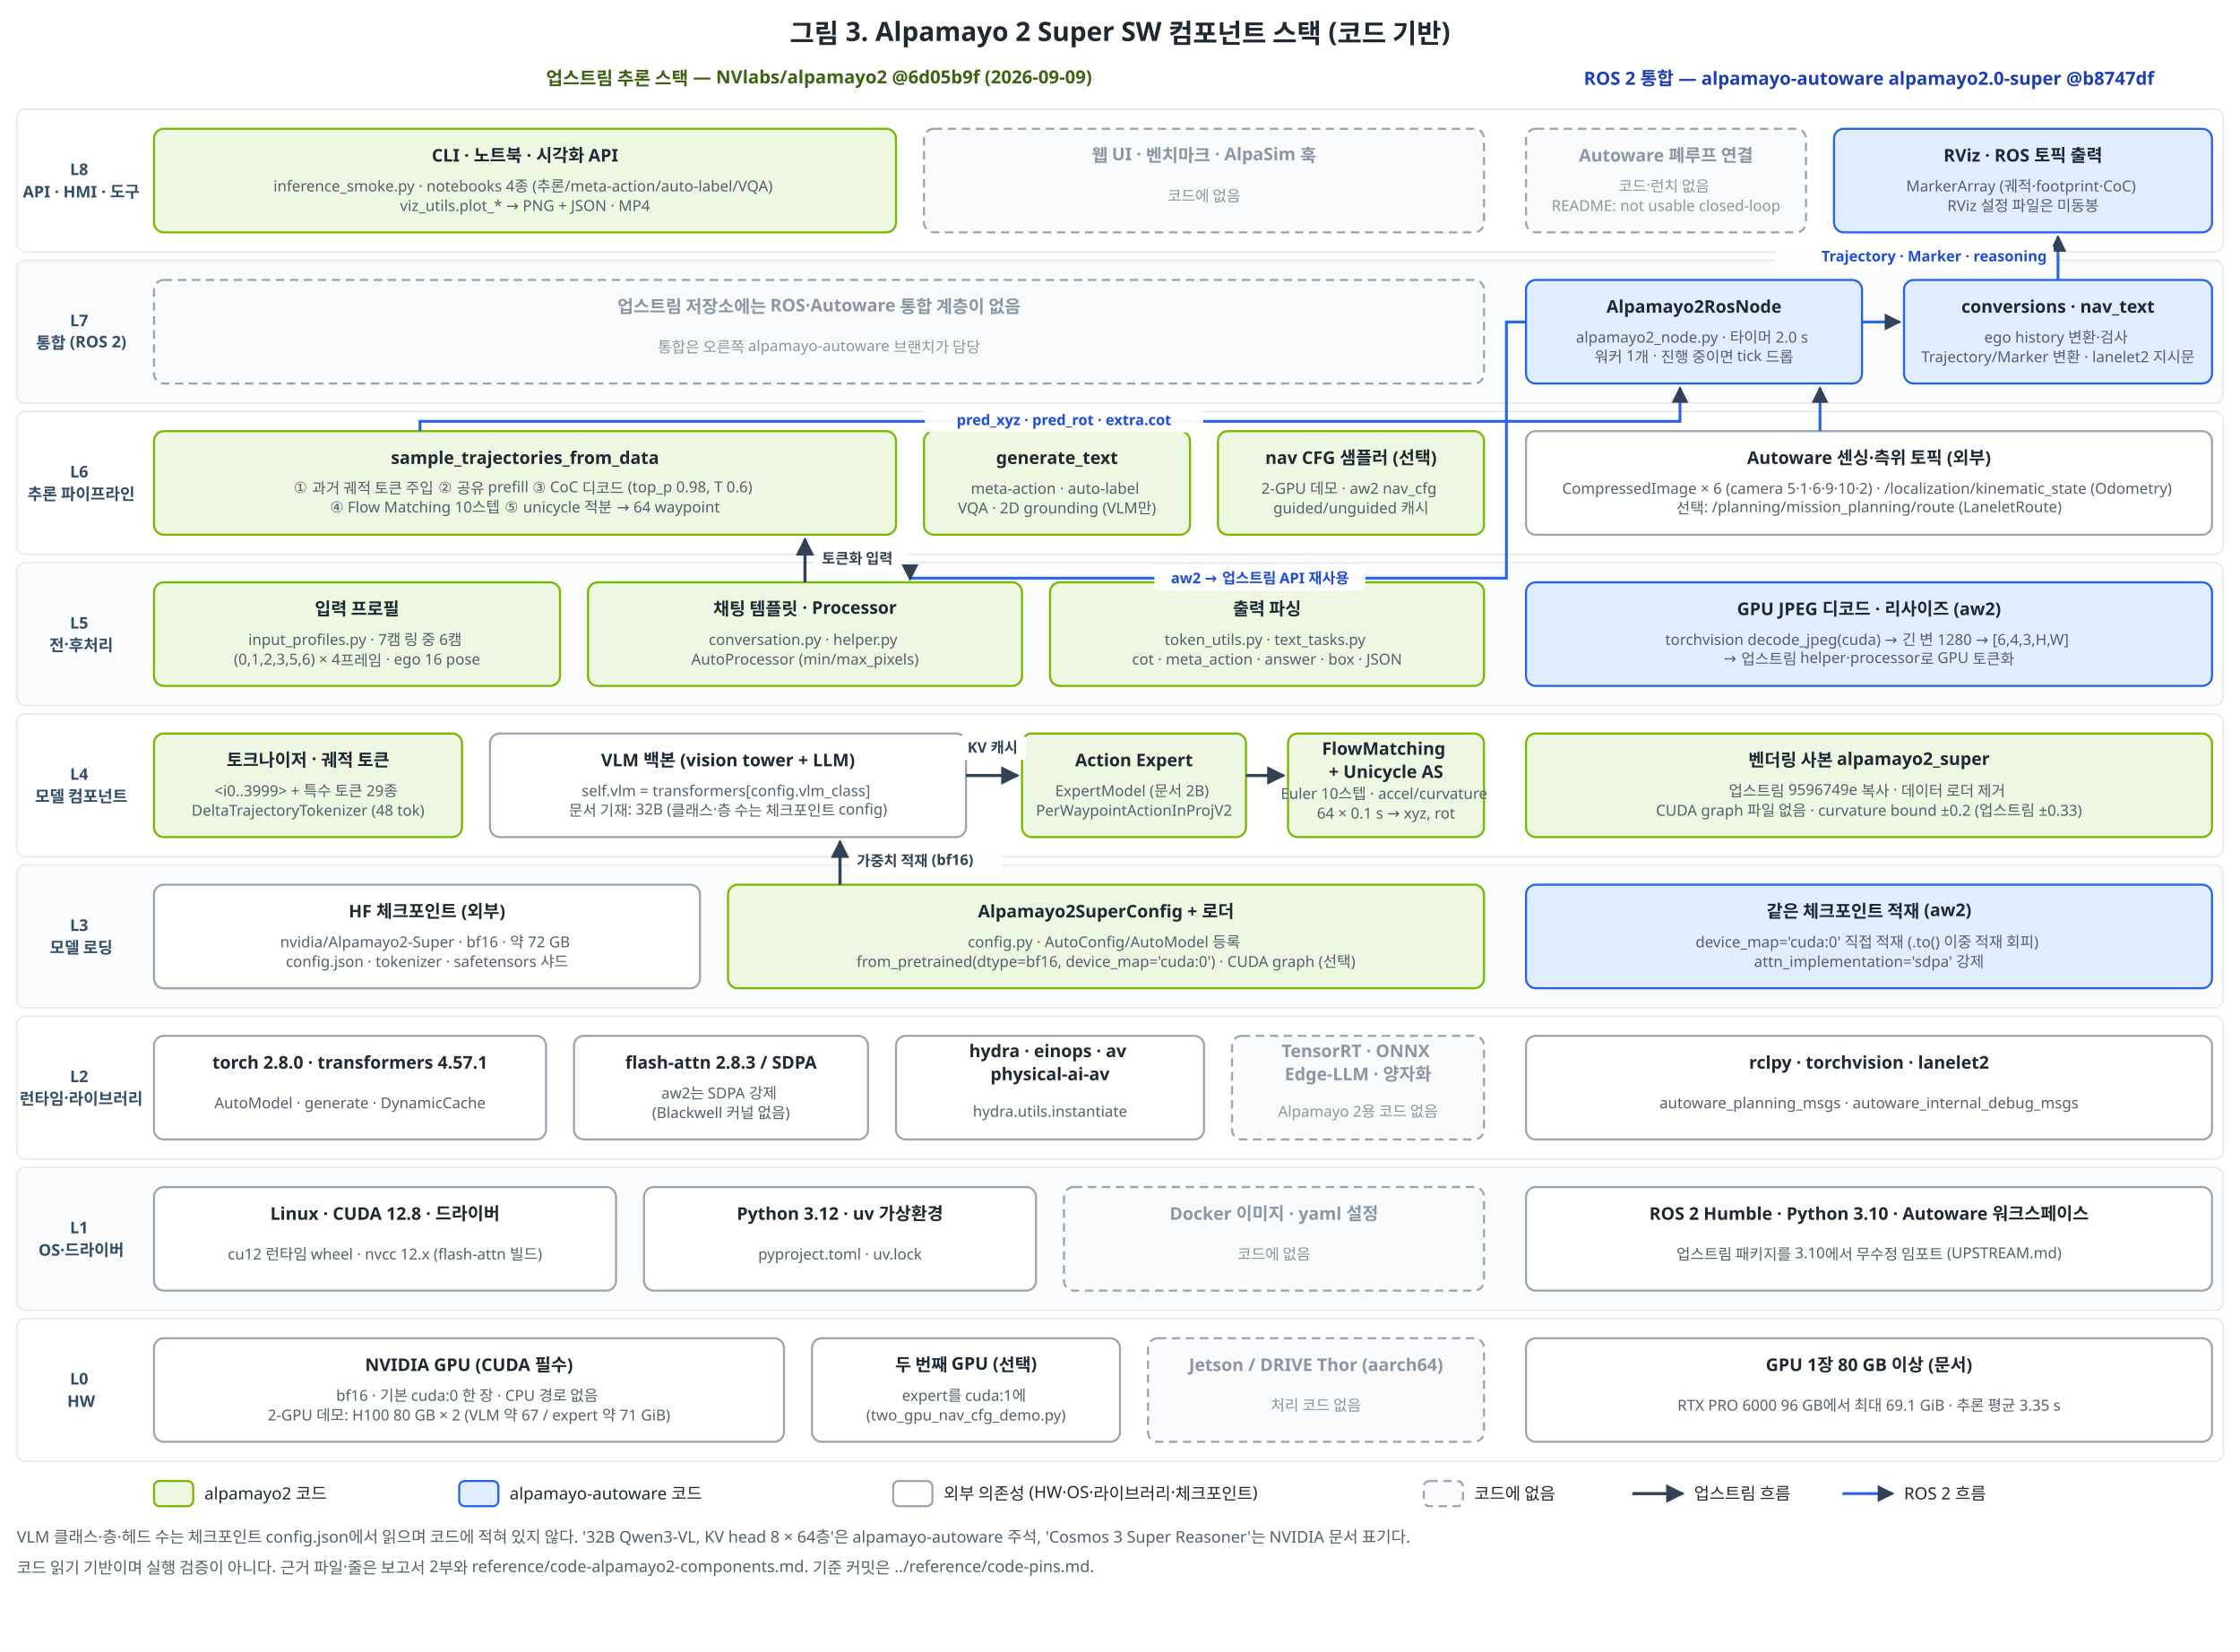
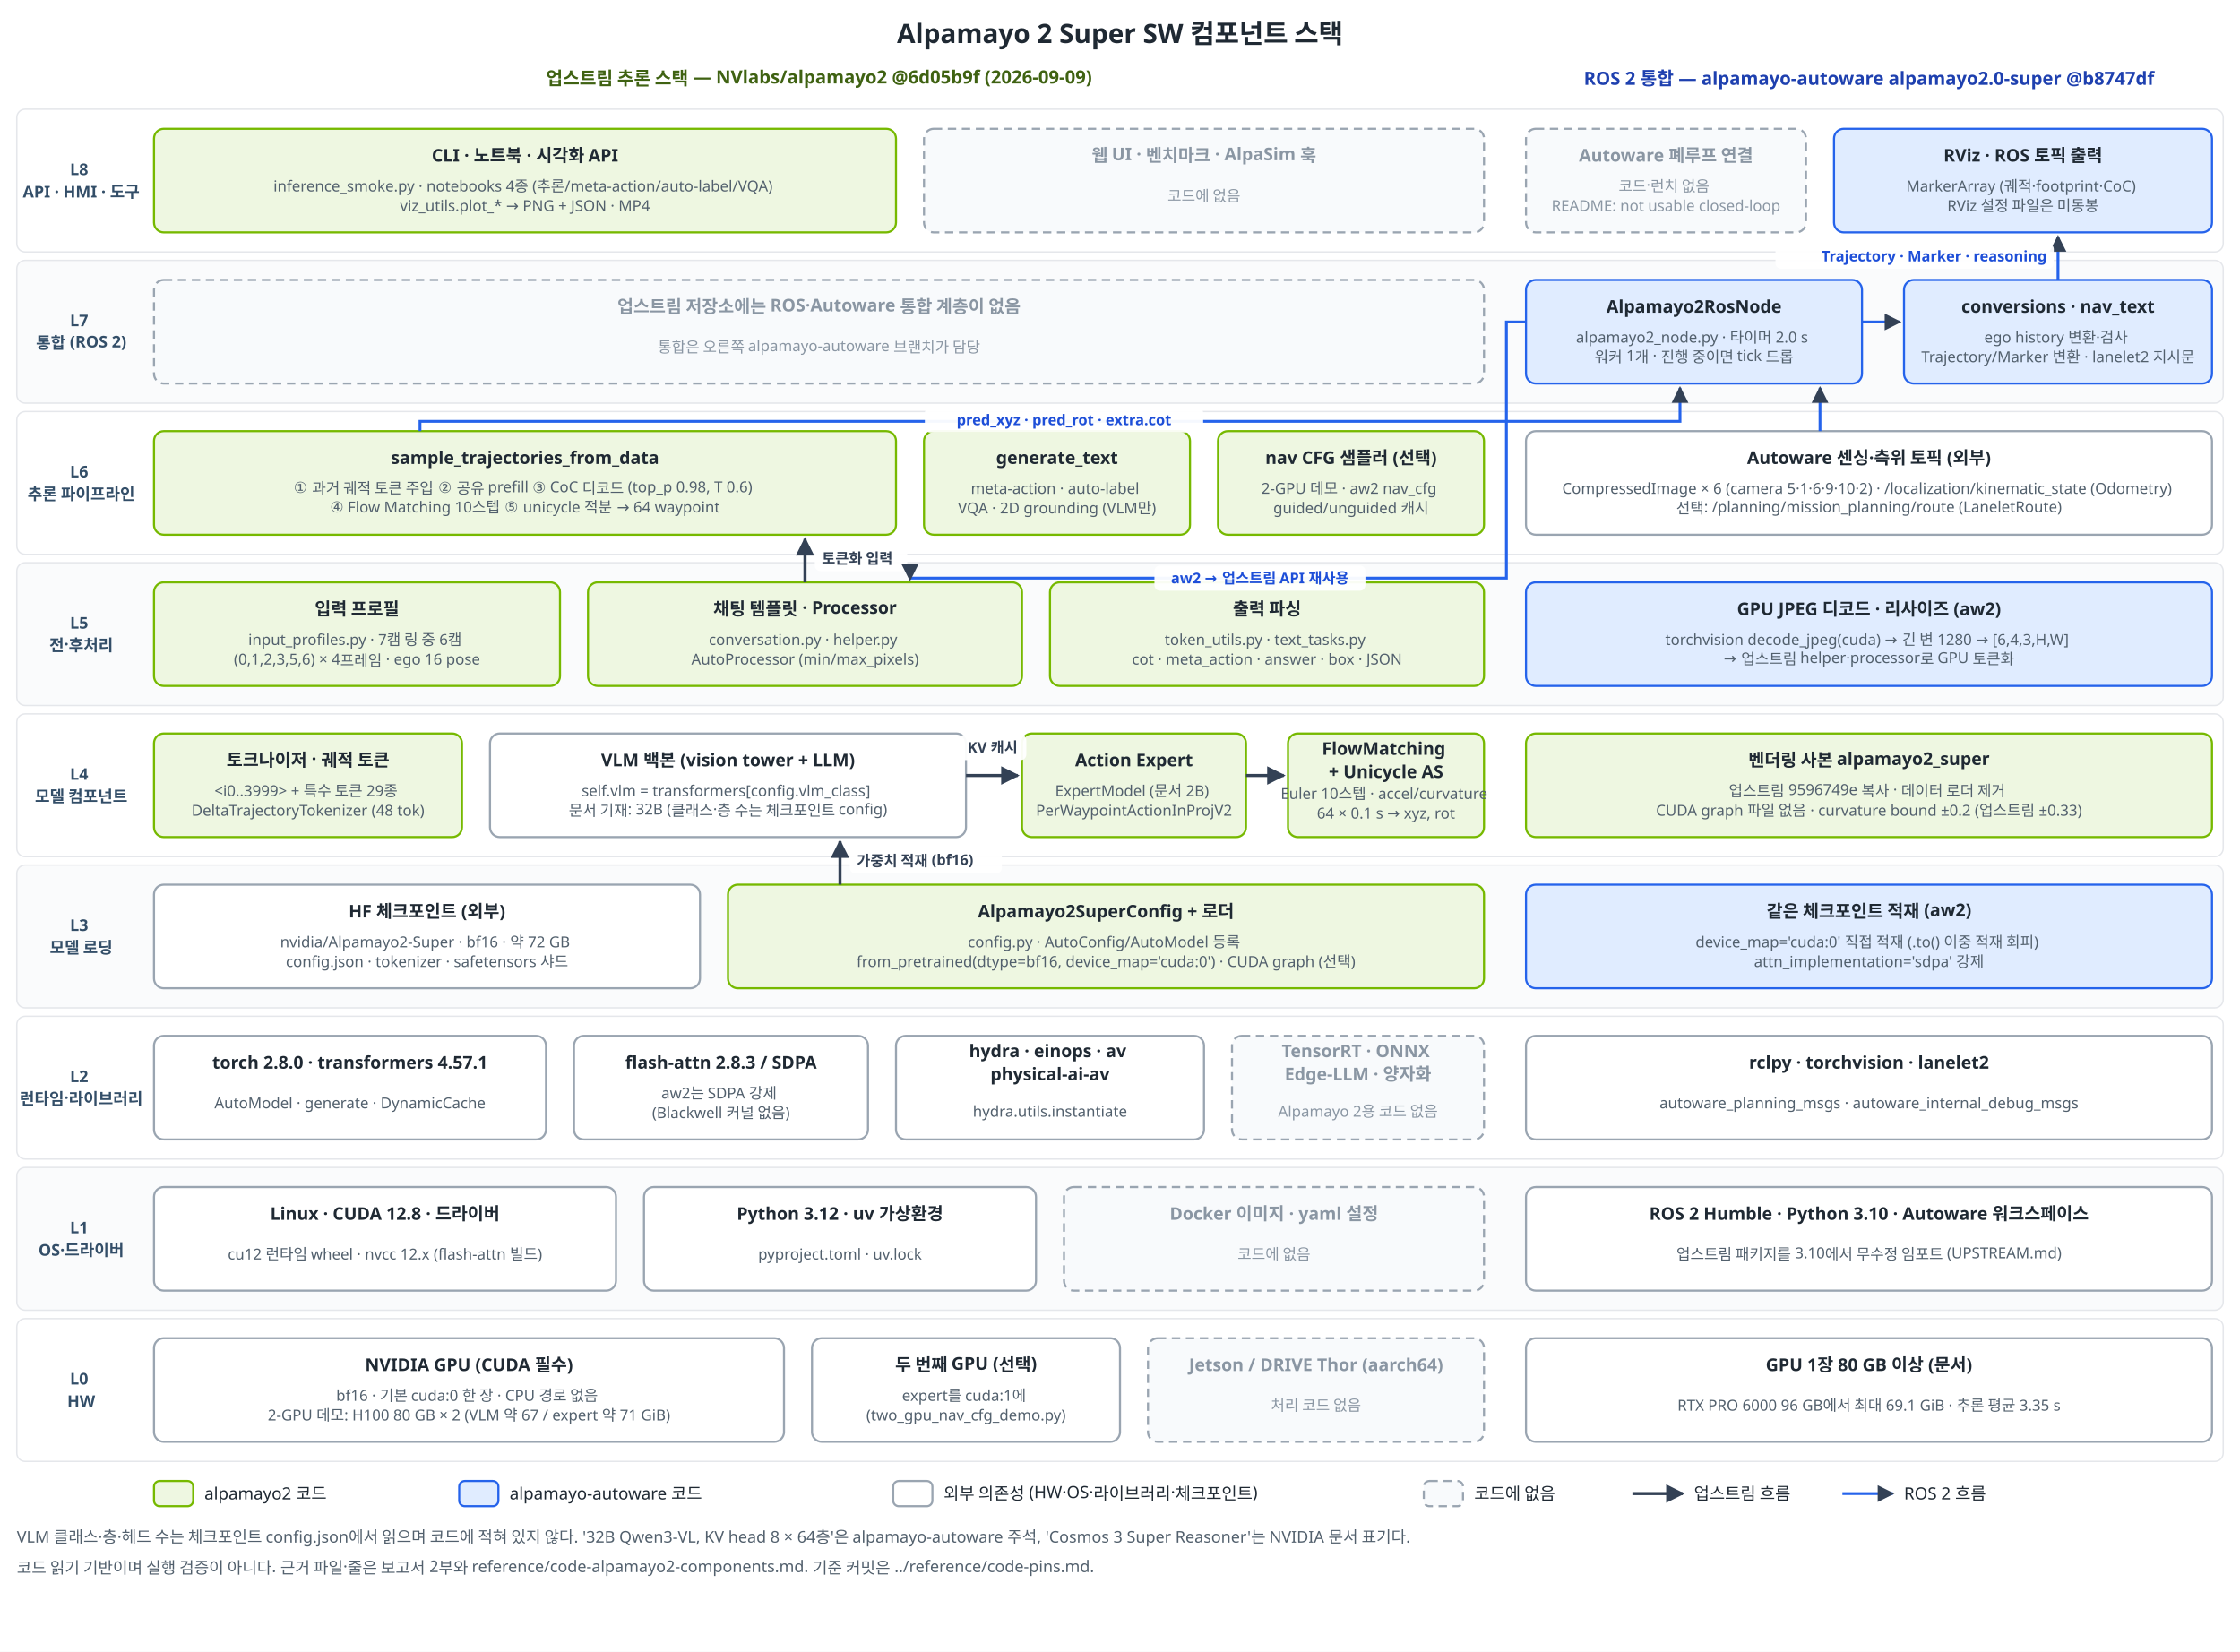
<svg xmlns="http://www.w3.org/2000/svg" viewBox="0 0 1600 1180" width="1600" height="1180" font-family="'Pretendard','Apple SD Gothic Neo','Noto Sans KR','Malgun Gothic',sans-serif" role="img" aria-label="Alpamayo 2 Super SW 컴포넌트 스택">
  <defs>
    <marker id="ah" viewBox="0 0 10 10" refX="9" refY="5" markerWidth="6" markerHeight="6" orient="auto-start-reverse">
      <path d="M0,0 L10,5 L0,10 z" fill="#334155" />
    </marker>
  </defs>
  <rect width="1600" height="1180" fill="#ffffff" />
  <text x="800.0" y="24.0" font-size="19" font-weight="700" text-anchor="middle" fill="#1f2933" dominant-baseline="middle">
-     <tspan x="800.0" dy="0.0">그림 3. Alpamayo 2 Super SW 컴포넌트 스택 (코드 기반)</tspan>
+     <tspan x="800.0" dy="0.0">Alpamayo 2 Super SW 컴포넌트 스택</tspan>
  </text>
  <text x="585.0" y="56.0" font-size="13" font-weight="700" text-anchor="middle" fill="#3f6212" dominant-baseline="middle">
    <tspan x="585.0" dy="0.0">업스트림 추론 스택 — NVlabs/alpamayo2 @6d05b9f (2026-09-09)</tspan>
  </text>
  <text x="1335.0" y="56.0" font-size="13" font-weight="700" text-anchor="middle" fill="#1e40af" dominant-baseline="middle">
    <tspan x="1335.0" dy="0.0">ROS 2 통합 — alpamayo-autoware alpamayo2.0-super @b8747df</tspan>
  </text>
  <rect x="12" y="78" width="1576" height="102" rx="6" fill="#ffffff" stroke="#e5e7eb" stroke-width="1" />
  <text x="58.0" y="121.0" font-size="11.5" font-weight="700" text-anchor="middle" fill="#334e68" dominant-baseline="middle">
    <tspan x="58.0" dy="0.0">L8</tspan>
    <tspan x="58.0" dy="16.0">API · HMI · 도구</tspan>
  </text>
  <rect x="12" y="186" width="1576" height="102" rx="6" fill="#fafbfc" stroke="#e5e7eb" stroke-width="1" />
  <text x="58.0" y="229.0" font-size="11.5" font-weight="700" text-anchor="middle" fill="#334e68" dominant-baseline="middle">
    <tspan x="58.0" dy="0.0">L7</tspan>
    <tspan x="58.0" dy="16.0">통합 (ROS 2)</tspan>
  </text>
  <rect x="12" y="294" width="1576" height="102" rx="6" fill="#ffffff" stroke="#e5e7eb" stroke-width="1" />
  <text x="58.0" y="337.0" font-size="11.5" font-weight="700" text-anchor="middle" fill="#334e68" dominant-baseline="middle">
    <tspan x="58.0" dy="0.0">L6</tspan>
    <tspan x="58.0" dy="16.0">추론 파이프라인</tspan>
  </text>
  <rect x="12" y="402" width="1576" height="102" rx="6" fill="#fafbfc" stroke="#e5e7eb" stroke-width="1" />
  <text x="58.0" y="445.0" font-size="11.5" font-weight="700" text-anchor="middle" fill="#334e68" dominant-baseline="middle">
    <tspan x="58.0" dy="0.0">L5</tspan>
    <tspan x="58.0" dy="16.0">전·후처리</tspan>
  </text>
  <rect x="12" y="510" width="1576" height="102" rx="6" fill="#ffffff" stroke="#e5e7eb" stroke-width="1" />
  <text x="58.0" y="553.0" font-size="11.5" font-weight="700" text-anchor="middle" fill="#334e68" dominant-baseline="middle">
    <tspan x="58.0" dy="0.0">L4</tspan>
    <tspan x="58.0" dy="16.0">모델 컴포넌트</tspan>
  </text>
  <rect x="12" y="618" width="1576" height="102" rx="6" fill="#fafbfc" stroke="#e5e7eb" stroke-width="1" />
  <text x="58.0" y="661.0" font-size="11.5" font-weight="700" text-anchor="middle" fill="#334e68" dominant-baseline="middle">
    <tspan x="58.0" dy="0.0">L3</tspan>
    <tspan x="58.0" dy="16.0">모델 로딩</tspan>
  </text>
  <rect x="12" y="726" width="1576" height="102" rx="6" fill="#ffffff" stroke="#e5e7eb" stroke-width="1" />
  <text x="58.0" y="769.0" font-size="11.5" font-weight="700" text-anchor="middle" fill="#334e68" dominant-baseline="middle">
    <tspan x="58.0" dy="0.0">L2</tspan>
    <tspan x="58.0" dy="16.0">런타임·라이브러리</tspan>
  </text>
  <rect x="12" y="834" width="1576" height="102" rx="6" fill="#fafbfc" stroke="#e5e7eb" stroke-width="1" />
  <text x="58.0" y="877.0" font-size="11.5" font-weight="700" text-anchor="middle" fill="#334e68" dominant-baseline="middle">
    <tspan x="58.0" dy="0.0">L1</tspan>
    <tspan x="58.0" dy="16.0">OS·드라이버</tspan>
  </text>
  <rect x="12" y="942" width="1576" height="102" rx="6" fill="#ffffff" stroke="#e5e7eb" stroke-width="1" />
  <text x="58.0" y="985.0" font-size="11.5" font-weight="700" text-anchor="middle" fill="#334e68" dominant-baseline="middle">
    <tspan x="58.0" dy="0.0">L0</tspan>
    <tspan x="58.0" dy="16.0">HW</tspan>
  </text>
  <rect x="110" y="92" width="530" height="74" rx="7" fill="#eef7e1" stroke="#76b900" stroke-width="1.5" />
  <text x="375.0" y="111.0" font-size="12.5" font-weight="700" text-anchor="middle" fill="#1f2933" dominant-baseline="middle">
    <tspan x="375.0" dy="0.0">CLI · 노트북 · 시각화 API</tspan>
  </text>
  <text x="375.0" y="133.0" font-size="10.8" font-weight="400" text-anchor="middle" fill="#52606d" dominant-baseline="middle">
    <tspan x="375.0" dy="0.0">inference_smoke.py · notebooks 4종 (추론/meta-action/auto-label/VQA)</tspan>
    <tspan x="375.0" dy="14.0">viz_utils.plot_* → PNG + JSON · MP4</tspan>
  </text>
  <rect x="660" y="92" width="400" height="74" rx="7" fill="#f8fafc" stroke="#9aa5b1" stroke-width="1.5" stroke-dasharray="6 4" />
  <text x="860.0" y="111.0" font-size="12.5" font-weight="700" text-anchor="middle" fill="#8a96a3" dominant-baseline="middle">
    <tspan x="860.0" dy="0.0">웹 UI · 벤치마크 · AlpaSim 훅</tspan>
  </text>
  <text x="860.0" y="140.0" font-size="10.8" font-weight="400" text-anchor="middle" fill="#8a96a3" dominant-baseline="middle">
    <tspan x="860.0" dy="0.0">코드에 없음</tspan>
  </text>
  <rect x="1090" y="92" width="200" height="74" rx="7" fill="#f8fafc" stroke="#9aa5b1" stroke-width="1.5" stroke-dasharray="6 4" />
  <text x="1190.0" y="111.0" font-size="12.5" font-weight="700" text-anchor="middle" fill="#8a96a3" dominant-baseline="middle">
    <tspan x="1190.0" dy="0.0">Autoware 폐루프 연결</tspan>
  </text>
  <text x="1190.0" y="133.0" font-size="10.8" font-weight="400" text-anchor="middle" fill="#8a96a3" dominant-baseline="middle">
    <tspan x="1190.0" dy="0.0">코드·런치 없음</tspan>
    <tspan x="1190.0" dy="14.0">README: not usable closed-loop</tspan>
  </text>
  <rect x="1310" y="92" width="270" height="74" rx="7" fill="#e0ecff" stroke="#2563eb" stroke-width="1.5" />
  <text x="1445.0" y="111.0" font-size="12.5" font-weight="700" text-anchor="middle" fill="#1f2933" dominant-baseline="middle">
    <tspan x="1445.0" dy="0.0">RViz · ROS 토픽 출력</tspan>
  </text>
  <text x="1445.0" y="133.0" font-size="10.8" font-weight="400" text-anchor="middle" fill="#52606d" dominant-baseline="middle">
    <tspan x="1445.0" dy="0.0">MarkerArray (궤적·footprint·CoC)</tspan>
    <tspan x="1445.0" dy="14.0">RViz 설정 파일은 미동봉</tspan>
  </text>
  <rect x="110" y="200" width="950" height="74" rx="7" fill="#f8fafc" stroke="#9aa5b1" stroke-width="1.5" stroke-dasharray="6 4" />
  <text x="585.0" y="219.0" font-size="12.5" font-weight="700" text-anchor="middle" fill="#8a96a3" dominant-baseline="middle">
    <tspan x="585.0" dy="0.0">업스트림 저장소에는 ROS·Autoware 통합 계층이 없음</tspan>
  </text>
  <text x="585.0" y="248.0" font-size="10.8" font-weight="400" text-anchor="middle" fill="#8a96a3" dominant-baseline="middle">
    <tspan x="585.0" dy="0.0">통합은 오른쪽 alpamayo-autoware 브랜치가 담당</tspan>
  </text>
  <rect x="1090" y="200" width="240" height="74" rx="7" fill="#e0ecff" stroke="#2563eb" stroke-width="1.5" />
  <text x="1210.0" y="219.0" font-size="12.5" font-weight="700" text-anchor="middle" fill="#1f2933" dominant-baseline="middle">
    <tspan x="1210.0" dy="0.0">Alpamayo2RosNode</tspan>
  </text>
  <text x="1210.0" y="241.0" font-size="10.8" font-weight="400" text-anchor="middle" fill="#52606d" dominant-baseline="middle">
    <tspan x="1210.0" dy="0.0">alpamayo2_node.py · 타이머 2.0 s</tspan>
    <tspan x="1210.0" dy="14.0">워커 1개 · 진행 중이면 tick 드롭</tspan>
  </text>
  <rect x="1360" y="200" width="220" height="74" rx="7" fill="#e0ecff" stroke="#2563eb" stroke-width="1.5" />
  <text x="1470.0" y="219.0" font-size="12.5" font-weight="700" text-anchor="middle" fill="#1f2933" dominant-baseline="middle">
    <tspan x="1470.0" dy="0.0">conversions · nav_text</tspan>
  </text>
  <text x="1470.0" y="241.0" font-size="10.8" font-weight="400" text-anchor="middle" fill="#52606d" dominant-baseline="middle">
    <tspan x="1470.0" dy="0.0">ego history 변환·검사</tspan>
    <tspan x="1470.0" dy="14.0">Trajectory/Marker 변환 · lanelet2 지시문</tspan>
  </text>
  <rect x="110" y="308" width="530" height="74" rx="7" fill="#eef7e1" stroke="#76b900" stroke-width="1.5" />
  <text x="375.0" y="327.0" font-size="12.5" font-weight="700" text-anchor="middle" fill="#1f2933" dominant-baseline="middle">
    <tspan x="375.0" dy="0.0">sample_trajectories_from_data</tspan>
  </text>
  <text x="375.0" y="349.0" font-size="10.8" font-weight="400" text-anchor="middle" fill="#52606d" dominant-baseline="middle">
    <tspan x="375.0" dy="0.0">① 과거 궤적 토큰 주입 ② 공유 prefill ③ CoC 디코드 (top_p 0.98, T 0.6)</tspan>
    <tspan x="375.0" dy="14.0">④ Flow Matching 10스텝 ⑤ unicycle 적분 → 64 waypoint</tspan>
  </text>
  <rect x="660" y="308" width="190" height="74" rx="7" fill="#eef7e1" stroke="#76b900" stroke-width="1.5" />
  <text x="755.0" y="327.0" font-size="12.5" font-weight="700" text-anchor="middle" fill="#1f2933" dominant-baseline="middle">
    <tspan x="755.0" dy="0.0">generate_text</tspan>
  </text>
  <text x="755.0" y="349.0" font-size="10.8" font-weight="400" text-anchor="middle" fill="#52606d" dominant-baseline="middle">
    <tspan x="755.0" dy="0.0">meta-action · auto-label</tspan>
    <tspan x="755.0" dy="14.0">VQA · 2D grounding (VLM만)</tspan>
  </text>
  <rect x="870" y="308" width="190" height="74" rx="7" fill="#eef7e1" stroke="#76b900" stroke-width="1.5" />
  <text x="965.0" y="327.0" font-size="12.5" font-weight="700" text-anchor="middle" fill="#1f2933" dominant-baseline="middle">
    <tspan x="965.0" dy="0.0">nav CFG 샘플러 (선택)</tspan>
  </text>
  <text x="965.0" y="349.0" font-size="10.8" font-weight="400" text-anchor="middle" fill="#52606d" dominant-baseline="middle">
    <tspan x="965.0" dy="0.0">2-GPU 데모 · aw2 nav_cfg</tspan>
    <tspan x="965.0" dy="14.0">guided/unguided 캐시</tspan>
  </text>
  <rect x="1090" y="308" width="490" height="74" rx="7" fill="#ffffff" stroke="#9aa5b1" stroke-width="1.5" />
  <text x="1335.0" y="327.0" font-size="12.5" font-weight="700" text-anchor="middle" fill="#1f2933" dominant-baseline="middle">
    <tspan x="1335.0" dy="0.0">Autoware 센싱·측위 토픽 (외부)</tspan>
  </text>
  <text x="1335.0" y="349.0" font-size="10.8" font-weight="400" text-anchor="middle" fill="#52606d" dominant-baseline="middle">
    <tspan x="1335.0" dy="0.0">CompressedImage × 6 (camera 5·1·6·9·10·2) · /localization/kinematic_state (Odometry)</tspan>
    <tspan x="1335.0" dy="14.0">선택: /planning/mission_planning/route (LaneletRoute)</tspan>
  </text>
  <rect x="110" y="416" width="290" height="74" rx="7" fill="#eef7e1" stroke="#76b900" stroke-width="1.5" />
  <text x="255.0" y="435.0" font-size="12.5" font-weight="700" text-anchor="middle" fill="#1f2933" dominant-baseline="middle">
    <tspan x="255.0" dy="0.0">입력 프로필</tspan>
  </text>
  <text x="255.0" y="457.0" font-size="10.8" font-weight="400" text-anchor="middle" fill="#52606d" dominant-baseline="middle">
    <tspan x="255.0" dy="0.0">input_profiles.py · 7캠 링 중 6캠</tspan>
    <tspan x="255.0" dy="14.0">(0,1,2,3,5,6) × 4프레임 · ego 16 pose</tspan>
  </text>
  <rect x="420" y="416" width="310" height="74" rx="7" fill="#eef7e1" stroke="#76b900" stroke-width="1.5" />
  <text x="575.0" y="435.0" font-size="12.5" font-weight="700" text-anchor="middle" fill="#1f2933" dominant-baseline="middle">
    <tspan x="575.0" dy="0.0">채팅 템플릿 · Processor</tspan>
  </text>
  <text x="575.0" y="457.0" font-size="10.8" font-weight="400" text-anchor="middle" fill="#52606d" dominant-baseline="middle">
    <tspan x="575.0" dy="0.0">conversation.py · helper.py</tspan>
    <tspan x="575.0" dy="14.0">AutoProcessor (min/max_pixels)</tspan>
  </text>
  <rect x="750" y="416" width="310" height="74" rx="7" fill="#eef7e1" stroke="#76b900" stroke-width="1.5" />
  <text x="905.0" y="435.0" font-size="12.5" font-weight="700" text-anchor="middle" fill="#1f2933" dominant-baseline="middle">
    <tspan x="905.0" dy="0.0">출력 파싱</tspan>
  </text>
  <text x="905.0" y="457.0" font-size="10.8" font-weight="400" text-anchor="middle" fill="#52606d" dominant-baseline="middle">
    <tspan x="905.0" dy="0.0">token_utils.py · text_tasks.py</tspan>
    <tspan x="905.0" dy="14.0">cot · meta_action · answer · box · JSON</tspan>
  </text>
  <rect x="1090" y="416" width="490" height="74" rx="7" fill="#e0ecff" stroke="#2563eb" stroke-width="1.5" />
  <text x="1335.0" y="435.0" font-size="12.5" font-weight="700" text-anchor="middle" fill="#1f2933" dominant-baseline="middle">
    <tspan x="1335.0" dy="0.0">GPU JPEG 디코드 · 리사이즈 (aw2)</tspan>
  </text>
  <text x="1335.0" y="457.0" font-size="10.8" font-weight="400" text-anchor="middle" fill="#52606d" dominant-baseline="middle">
    <tspan x="1335.0" dy="0.0">torchvision decode_jpeg(cuda) → 긴 변 1280 → [6,4,3,H,W]</tspan>
    <tspan x="1335.0" dy="14.0">→ 업스트림 helper·processor로 GPU 토큰화</tspan>
  </text>
  <rect x="110" y="524" width="220" height="74" rx="7" fill="#eef7e1" stroke="#76b900" stroke-width="1.5" />
  <text x="220.0" y="543.0" font-size="12.5" font-weight="700" text-anchor="middle" fill="#1f2933" dominant-baseline="middle">
    <tspan x="220.0" dy="0.0">토크나이저 · 궤적 토큰</tspan>
  </text>
  <text x="220.0" y="565.0" font-size="10.8" font-weight="400" text-anchor="middle" fill="#52606d" dominant-baseline="middle">
    <tspan x="220.0" dy="0.0">&lt;i0..3999&gt; + 특수 토큰 29종</tspan>
    <tspan x="220.0" dy="14.0">DeltaTrajectoryTokenizer (48 tok)</tspan>
  </text>
  <rect x="350" y="524" width="340" height="74" rx="7" fill="#ffffff" stroke="#9aa5b1" stroke-width="1.5" />
  <text x="520.0" y="543.0" font-size="12.5" font-weight="700" text-anchor="middle" fill="#1f2933" dominant-baseline="middle">
    <tspan x="520.0" dy="0.0">VLM 백본 (vision tower + LLM)</tspan>
  </text>
  <text x="520.0" y="565.0" font-size="10.8" font-weight="400" text-anchor="middle" fill="#52606d" dominant-baseline="middle">
    <tspan x="520.0" dy="0.0">self.vlm = transformers[config.vlm_class]</tspan>
    <tspan x="520.0" dy="14.0">문서 기재: 32B (클래스·층 수는 체크포인트 config)</tspan>
  </text>
  <rect x="730" y="524" width="160" height="74" rx="7" fill="#eef7e1" stroke="#76b900" stroke-width="1.5" />
  <text x="810.0" y="543.0" font-size="12.5" font-weight="700" text-anchor="middle" fill="#1f2933" dominant-baseline="middle">
    <tspan x="810.0" dy="0.0">Action Expert</tspan>
  </text>
  <text x="810.0" y="565.0" font-size="10.8" font-weight="400" text-anchor="middle" fill="#52606d" dominant-baseline="middle">
    <tspan x="810.0" dy="0.0">ExpertModel (문서 2B)</tspan>
    <tspan x="810.0" dy="14.0">PerWaypointActionInProjV2</tspan>
  </text>
  <rect x="920" y="524" width="140" height="74" rx="7" fill="#eef7e1" stroke="#76b900" stroke-width="1.5" />
  <text x="990.0" y="534.8" font-size="12.5" font-weight="700" text-anchor="middle" fill="#1f2933" dominant-baseline="middle">
    <tspan x="990.0" dy="0.0">FlowMatching</tspan>
    <tspan x="990.0" dy="16.5">+ Unicycle AS</tspan>
  </text>
  <text x="990.0" y="572.0" font-size="10.8" font-weight="400" text-anchor="middle" fill="#52606d" dominant-baseline="middle">
    <tspan x="990.0" dy="0.0" />
  </text>
  <text x="990.0" y="567.0" font-size="10.8" font-weight="400" text-anchor="middle" fill="#52606d" dominant-baseline="middle">
    <tspan x="990.0" dy="0.0">Euler 10스텝 · accel/curvature</tspan>
    <tspan x="990.0" dy="14.0">64 × 0.1 s → xyz, rot</tspan>
  </text>
  <rect x="1090" y="524" width="490" height="74" rx="7" fill="#eef7e1" stroke="#76b900" stroke-width="1.5" />
  <text x="1335.0" y="543.0" font-size="12.5" font-weight="700" text-anchor="middle" fill="#1f2933" dominant-baseline="middle">
    <tspan x="1335.0" dy="0.0">벤더링 사본 alpamayo2_super</tspan>
  </text>
  <text x="1335.0" y="565.0" font-size="10.8" font-weight="400" text-anchor="middle" fill="#52606d" dominant-baseline="middle">
    <tspan x="1335.0" dy="0.0">업스트림 9596749e 복사 · 데이터 로더 제거</tspan>
    <tspan x="1335.0" dy="14.0">CUDA graph 파일 없음 · curvature bound ±0.2 (업스트림 ±0.33)</tspan>
  </text>
  <rect x="110" y="632" width="390" height="74" rx="7" fill="#ffffff" stroke="#9aa5b1" stroke-width="1.5" />
  <text x="305.0" y="651.0" font-size="12.5" font-weight="700" text-anchor="middle" fill="#1f2933" dominant-baseline="middle">
    <tspan x="305.0" dy="0.0">HF 체크포인트 (외부)</tspan>
  </text>
  <text x="305.0" y="673.0" font-size="10.8" font-weight="400" text-anchor="middle" fill="#52606d" dominant-baseline="middle">
    <tspan x="305.0" dy="0.0">nvidia/Alpamayo2-Super · bf16 · 약 72 GB</tspan>
    <tspan x="305.0" dy="14.0">config.json · tokenizer · safetensors 샤드</tspan>
  </text>
  <rect x="520" y="632" width="540" height="74" rx="7" fill="#eef7e1" stroke="#76b900" stroke-width="1.5" />
  <text x="790.0" y="651.0" font-size="12.5" font-weight="700" text-anchor="middle" fill="#1f2933" dominant-baseline="middle">
    <tspan x="790.0" dy="0.0">Alpamayo2SuperConfig + 로더</tspan>
  </text>
  <text x="790.0" y="673.0" font-size="10.8" font-weight="400" text-anchor="middle" fill="#52606d" dominant-baseline="middle">
    <tspan x="790.0" dy="0.0">config.py · AutoConfig/AutoModel 등록</tspan>
    <tspan x="790.0" dy="14.0">from_pretrained(dtype=bf16, device_map='cuda:0') · CUDA graph (선택)</tspan>
  </text>
  <rect x="1090" y="632" width="490" height="74" rx="7" fill="#e0ecff" stroke="#2563eb" stroke-width="1.5" />
  <text x="1335.0" y="651.0" font-size="12.5" font-weight="700" text-anchor="middle" fill="#1f2933" dominant-baseline="middle">
    <tspan x="1335.0" dy="0.0">같은 체크포인트 적재 (aw2)</tspan>
  </text>
  <text x="1335.0" y="673.0" font-size="10.8" font-weight="400" text-anchor="middle" fill="#52606d" dominant-baseline="middle">
    <tspan x="1335.0" dy="0.0">device_map='cuda:0' 직접 적재 (.to() 이중 적재 회피)</tspan>
    <tspan x="1335.0" dy="14.0">attn_implementation='sdpa' 강제</tspan>
  </text>
  <rect x="110" y="740" width="280" height="74" rx="7" fill="#ffffff" stroke="#9aa5b1" stroke-width="1.5" />
  <text x="250.0" y="759.0" font-size="12.5" font-weight="700" text-anchor="middle" fill="#1f2933" dominant-baseline="middle">
    <tspan x="250.0" dy="0.0">torch 2.8.0 · transformers 4.57.1</tspan>
  </text>
  <text x="250.0" y="788.0" font-size="10.8" font-weight="400" text-anchor="middle" fill="#52606d" dominant-baseline="middle">
    <tspan x="250.0" dy="0.0">AutoModel · generate · DynamicCache</tspan>
  </text>
  <rect x="410" y="740" width="210" height="74" rx="7" fill="#ffffff" stroke="#9aa5b1" stroke-width="1.5" />
  <text x="515.0" y="759.0" font-size="12.5" font-weight="700" text-anchor="middle" fill="#1f2933" dominant-baseline="middle">
    <tspan x="515.0" dy="0.0">flash-attn 2.8.3 / SDPA</tspan>
  </text>
  <text x="515.0" y="781.0" font-size="10.8" font-weight="400" text-anchor="middle" fill="#52606d" dominant-baseline="middle">
    <tspan x="515.0" dy="0.0">aw2는 SDPA 강제</tspan>
    <tspan x="515.0" dy="14.0">(Blackwell 커널 없음)</tspan>
  </text>
  <rect x="640" y="740" width="220" height="74" rx="7" fill="#ffffff" stroke="#9aa5b1" stroke-width="1.5" />
  <text x="750.0" y="750.8" font-size="12.5" font-weight="700" text-anchor="middle" fill="#1f2933" dominant-baseline="middle">
    <tspan x="750.0" dy="0.0">hydra · einops · av</tspan>
    <tspan x="750.0" dy="16.5">physical-ai-av</tspan>
  </text>
  <text x="750.0" y="788.0" font-size="10.8" font-weight="400" text-anchor="middle" fill="#52606d" dominant-baseline="middle">
    <tspan x="750.0" dy="0.0" />
  </text>
  <text x="750.0" y="794.0" font-size="10.8" font-weight="400" text-anchor="middle" fill="#52606d" dominant-baseline="middle">
    <tspan x="750.0" dy="0.0">hydra.utils.instantiate</tspan>
  </text>
  <rect x="880" y="740" width="180" height="74" rx="7" fill="#f8fafc" stroke="#9aa5b1" stroke-width="1.5" stroke-dasharray="6 4" />
  <text x="970.0" y="750.8" font-size="12.5" font-weight="700" text-anchor="middle" fill="#8a96a3" dominant-baseline="middle">
    <tspan x="970.0" dy="0.0">TensorRT · ONNX</tspan>
    <tspan x="970.0" dy="16.5">Edge-LLM · 양자화</tspan>
  </text>
  <text x="970.0" y="788.0" font-size="10.8" font-weight="400" text-anchor="middle" fill="#8a96a3" dominant-baseline="middle">
    <tspan x="970.0" dy="0.0" />
  </text>
  <text x="970.0" y="794.0" font-size="10.8" font-weight="400" text-anchor="middle" fill="#8a96a3" dominant-baseline="middle">
    <tspan x="970.0" dy="0.0">Alpamayo 2용 코드 없음</tspan>
  </text>
  <rect x="1090" y="740" width="490" height="74" rx="7" fill="#ffffff" stroke="#9aa5b1" stroke-width="1.5" />
  <text x="1335.0" y="759.0" font-size="12.5" font-weight="700" text-anchor="middle" fill="#1f2933" dominant-baseline="middle">
    <tspan x="1335.0" dy="0.0">rclpy · torchvision · lanelet2</tspan>
  </text>
  <text x="1335.0" y="788.0" font-size="10.8" font-weight="400" text-anchor="middle" fill="#52606d" dominant-baseline="middle">
    <tspan x="1335.0" dy="0.0">autoware_planning_msgs · autoware_internal_debug_msgs</tspan>
  </text>
  <rect x="110" y="848" width="330" height="74" rx="7" fill="#ffffff" stroke="#9aa5b1" stroke-width="1.5" />
  <text x="275.0" y="867.0" font-size="12.5" font-weight="700" text-anchor="middle" fill="#1f2933" dominant-baseline="middle">
    <tspan x="275.0" dy="0.0">Linux · CUDA 12.8 · 드라이버</tspan>
  </text>
  <text x="275.0" y="896.0" font-size="10.8" font-weight="400" text-anchor="middle" fill="#52606d" dominant-baseline="middle">
    <tspan x="275.0" dy="0.0">cu12 런타임 wheel · nvcc 12.x (flash-attn 빌드)</tspan>
  </text>
  <rect x="460" y="848" width="280" height="74" rx="7" fill="#ffffff" stroke="#9aa5b1" stroke-width="1.5" />
  <text x="600.0" y="867.0" font-size="12.5" font-weight="700" text-anchor="middle" fill="#1f2933" dominant-baseline="middle">
    <tspan x="600.0" dy="0.0">Python 3.12 · uv 가상환경</tspan>
  </text>
  <text x="600.0" y="896.0" font-size="10.8" font-weight="400" text-anchor="middle" fill="#52606d" dominant-baseline="middle">
    <tspan x="600.0" dy="0.0">pyproject.toml · uv.lock</tspan>
  </text>
  <rect x="760" y="848" width="300" height="74" rx="7" fill="#f8fafc" stroke="#9aa5b1" stroke-width="1.5" stroke-dasharray="6 4" />
  <text x="910.0" y="867.0" font-size="12.5" font-weight="700" text-anchor="middle" fill="#8a96a3" dominant-baseline="middle">
    <tspan x="910.0" dy="0.0">Docker 이미지 · yaml 설정</tspan>
  </text>
  <text x="910.0" y="896.0" font-size="10.8" font-weight="400" text-anchor="middle" fill="#8a96a3" dominant-baseline="middle">
    <tspan x="910.0" dy="0.0">코드에 없음</tspan>
  </text>
  <rect x="1090" y="848" width="490" height="74" rx="7" fill="#ffffff" stroke="#9aa5b1" stroke-width="1.5" />
  <text x="1335.0" y="867.0" font-size="12.5" font-weight="700" text-anchor="middle" fill="#1f2933" dominant-baseline="middle">
    <tspan x="1335.0" dy="0.0">ROS 2 Humble · Python 3.10 · Autoware 워크스페이스</tspan>
  </text>
  <text x="1335.0" y="896.0" font-size="10.8" font-weight="400" text-anchor="middle" fill="#52606d" dominant-baseline="middle">
    <tspan x="1335.0" dy="0.0">업스트림 패키지를 3.10에서 무수정 임포트 (UPSTREAM.md)</tspan>
  </text>
  <rect x="110" y="956" width="450" height="74" rx="7" fill="#ffffff" stroke="#9aa5b1" stroke-width="1.5" />
  <text x="335.0" y="975.0" font-size="12.5" font-weight="700" text-anchor="middle" fill="#1f2933" dominant-baseline="middle">
    <tspan x="335.0" dy="0.0">NVIDIA GPU (CUDA 필수)</tspan>
  </text>
  <text x="335.0" y="997.0" font-size="10.8" font-weight="400" text-anchor="middle" fill="#52606d" dominant-baseline="middle">
    <tspan x="335.0" dy="0.0">bf16 · 기본 cuda:0 한 장 · CPU 경로 없음</tspan>
    <tspan x="335.0" dy="14.0">2-GPU 데모: H100 80 GB × 2 (VLM 약 67 / expert 약 71 GiB)</tspan>
  </text>
  <rect x="580" y="956" width="220" height="74" rx="7" fill="#ffffff" stroke="#9aa5b1" stroke-width="1.5" />
  <text x="690.0" y="975.0" font-size="12.5" font-weight="700" text-anchor="middle" fill="#1f2933" dominant-baseline="middle">
    <tspan x="690.0" dy="0.0">두 번째 GPU (선택)</tspan>
  </text>
  <text x="690.0" y="997.0" font-size="10.8" font-weight="400" text-anchor="middle" fill="#52606d" dominant-baseline="middle">
    <tspan x="690.0" dy="0.0">expert를 cuda:1에</tspan>
    <tspan x="690.0" dy="14.0">(two_gpu_nav_cfg_demo.py)</tspan>
  </text>
  <rect x="820" y="956" width="240" height="74" rx="7" fill="#f8fafc" stroke="#9aa5b1" stroke-width="1.5" stroke-dasharray="6 4" />
  <text x="940.0" y="975.0" font-size="12.5" font-weight="700" text-anchor="middle" fill="#8a96a3" dominant-baseline="middle">
    <tspan x="940.0" dy="0.0">Jetson / DRIVE Thor (aarch64)</tspan>
  </text>
  <text x="940.0" y="1004.0" font-size="10.8" font-weight="400" text-anchor="middle" fill="#8a96a3" dominant-baseline="middle">
    <tspan x="940.0" dy="0.0">처리 코드 없음</tspan>
  </text>
  <rect x="1090" y="956" width="490" height="74" rx="7" fill="#ffffff" stroke="#9aa5b1" stroke-width="1.5" />
  <text x="1335.0" y="975.0" font-size="12.5" font-weight="700" text-anchor="middle" fill="#1f2933" dominant-baseline="middle">
    <tspan x="1335.0" dy="0.0">GPU 1장 80 GB 이상 (문서)</tspan>
  </text>
  <text x="1335.0" y="1004.0" font-size="10.8" font-weight="400" text-anchor="middle" fill="#52606d" dominant-baseline="middle">
    <tspan x="1335.0" dy="0.0">RTX PRO 6000 96 GB에서 최대 69.1 GiB · 추론 평균 3.35 s</tspan>
  </text>
  <path d="M600,632 V601" fill="none" stroke="#334155" stroke-width="2.2" marker-end="url(#ah)" />
  <rect x="607.0" y="606.0" width="108.6" height="18" rx="4" fill="#ffffff" fill-opacity="0.95" />
  <text x="612.0" y="615.0" font-size="10.5" font-weight="600" text-anchor="start" fill="#334155" dominant-baseline="middle">
    <tspan x="612.0" dy="0.0">가중치 적재 (bf16)</tspan>
  </text>
  <path d="M575,416 V385" fill="none" stroke="#334155" stroke-width="2.2" marker-end="url(#ah)" />
  <rect x="582.0" y="390.0" width="66.0" height="18" rx="4" fill="#ffffff" fill-opacity="0.95" />
  <text x="587.0" y="399.0" font-size="10.5" font-weight="600" text-anchor="start" fill="#334155" dominant-baseline="middle">
    <tspan x="587.0" dy="0.0">토큰화 입력</tspan>
  </text>
  <path d="M690,554 H727" fill="none" stroke="#334155" stroke-width="2.2" marker-end="url(#ah)" />
  <rect x="684.9" y="525.0" width="48.2" height="18" rx="4" fill="#ffffff" fill-opacity="0.95" />
  <text x="709.0" y="534.0" font-size="10.5" font-weight="600" text-anchor="middle" fill="#334155" dominant-baseline="middle">
    <tspan x="709.0" dy="0.0">KV 캐시</tspan>
  </text>
  <path d="M890,554 H917" fill="none" stroke="#334155" stroke-width="2.2" marker-end="url(#ah)" />
  <path d="M1090,230 H1076 V413 H650 V414" fill="none" stroke="#2563eb" stroke-width="2" marker-end="url(#ah)" />
  <rect x="824.6" y="404.0" width="150.7" height="18" rx="4" fill="#ffffff" fill-opacity="0.95" />
  <text x="900.0" y="413.0" font-size="10.5" font-weight="600" text-anchor="middle" fill="#1d4ed8" dominant-baseline="middle">
    <tspan x="900.0" dy="0.0">aw2 → 업스트림 API 재사용</tspan>
  </text>
  <path d="M300,308 V301 H1200 V277" fill="none" stroke="#2563eb" stroke-width="2" marker-end="url(#ah)" />
  <rect x="660.6" y="291.0" width="198.8" height="18" rx="4" fill="#ffffff" fill-opacity="0.95" />
  <text x="760.0" y="300.0" font-size="10.5" font-weight="600" text-anchor="middle" fill="#1d4ed8" dominant-baseline="middle">
    <tspan x="760.0" dy="0.0">pred_xyz · pred_rot · extra.cot</tspan>
  </text>
  <path d="M1300,308 V277" fill="none" stroke="#2563eb" stroke-width="2" marker-end="url(#ah)" />
  <path d="M1330,230 H1357" fill="none" stroke="#2563eb" stroke-width="2" marker-end="url(#ah)" />
  <path d="M1470,200 V169" fill="none" stroke="#2563eb" stroke-width="2" marker-end="url(#ah)" />
  <rect x="1268.2" y="174.0" width="198.8" height="18" rx="4" fill="#ffffff" fill-opacity="0.95" />
  <text x="1462.0" y="183.0" font-size="10.5" font-weight="600" text-anchor="end" fill="#1d4ed8" dominant-baseline="middle">
    <tspan x="1462.0" dy="0.0">Trajectory · Marker · reasoning</tspan>
  </text>
  <rect x="110" y="1058" width="28" height="18" rx="4" fill="#eef7e1" stroke="#76b900" stroke-width="1.5" />
  <text x="146.0" y="1067.0" font-size="12" font-weight="400" text-anchor="start" fill="#1f2933" dominant-baseline="middle">
    <tspan x="146.0" dy="0.0">alpamayo2 코드</tspan>
  </text>
  <rect x="328.0" y="1058" width="28" height="18" rx="4" fill="#e0ecff" stroke="#2563eb" stroke-width="1.5" />
  <text x="364.0" y="1067.0" font-size="12" font-weight="400" text-anchor="start" fill="#1f2933" dominant-baseline="middle">
    <tspan x="364.0" dy="0.0">alpamayo-autoware 코드</tspan>
  </text>
  <rect x="638.0" y="1058" width="28" height="18" rx="4" fill="#ffffff" stroke="#9aa5b1" stroke-width="1.5" />
  <text x="674.0" y="1067.0" font-size="12" font-weight="400" text-anchor="start" fill="#1f2933" dominant-baseline="middle">
    <tspan x="674.0" dy="0.0">외부 의존성 (HW·OS·라이브러리·체크포인트)</tspan>
  </text>
  <rect x="1017.0" y="1058" width="28" height="18" rx="4" fill="#f8fafc" stroke="#9aa5b1" stroke-width="1.5" stroke-dasharray="6 4" />
  <text x="1053.0" y="1067.0" font-size="12" font-weight="400" text-anchor="start" fill="#1f2933" dominant-baseline="middle">
    <tspan x="1053.0" dy="0.0">코드에 없음</tspan>
  </text>
  <line x1="1166.0" y1="1067" x2="1202.0" y2="1067" stroke="#334155" stroke-width="2.2" marker-end="url(#ah)" />
  <text x="1210.0" y="1067.0" font-size="12" font-weight="400" text-anchor="start" fill="#1f2933" dominant-baseline="middle">
    <tspan x="1210.0" dy="0.0">업스트림 흐름</tspan>
  </text>
  <line x1="1316.0" y1="1067" x2="1352.0" y2="1067" stroke="#2563eb" stroke-width="2" marker-end="url(#ah)" />
  <text x="1360.0" y="1067.0" font-size="12" font-weight="400" text-anchor="start" fill="#1f2933" dominant-baseline="middle">
    <tspan x="1360.0" dy="0.0">ROS 2 흐름</tspan>
  </text>
  <text x="12.0" y="1098.0" font-size="11.5" font-weight="400" text-anchor="start" fill="#52606d" dominant-baseline="middle">
    <tspan x="12.0" dy="0.0">VLM 클래스·층·헤드 수는 체크포인트 config.json에서 읽으며 코드에 적혀 있지 않다. '32B Qwen3-VL, KV head 8 × 64층'은 alpamayo-autoware 주석, 'Cosmos 3 Super Reasoner'는 NVIDIA 문서 표기다.</tspan>
  </text>
  <text x="12.0" y="1120.0" font-size="11.5" font-weight="400" text-anchor="start" fill="#52606d" dominant-baseline="middle">
    <tspan x="12.0" dy="0.0">코드 읽기 기반이며 실행 검증이 아니다. 근거 파일·줄은 보고서 2부와 reference/code-alpamayo2-components.md. 기준 커밋은 ../reference/code-pins.md.</tspan>
  </text>
</svg>
